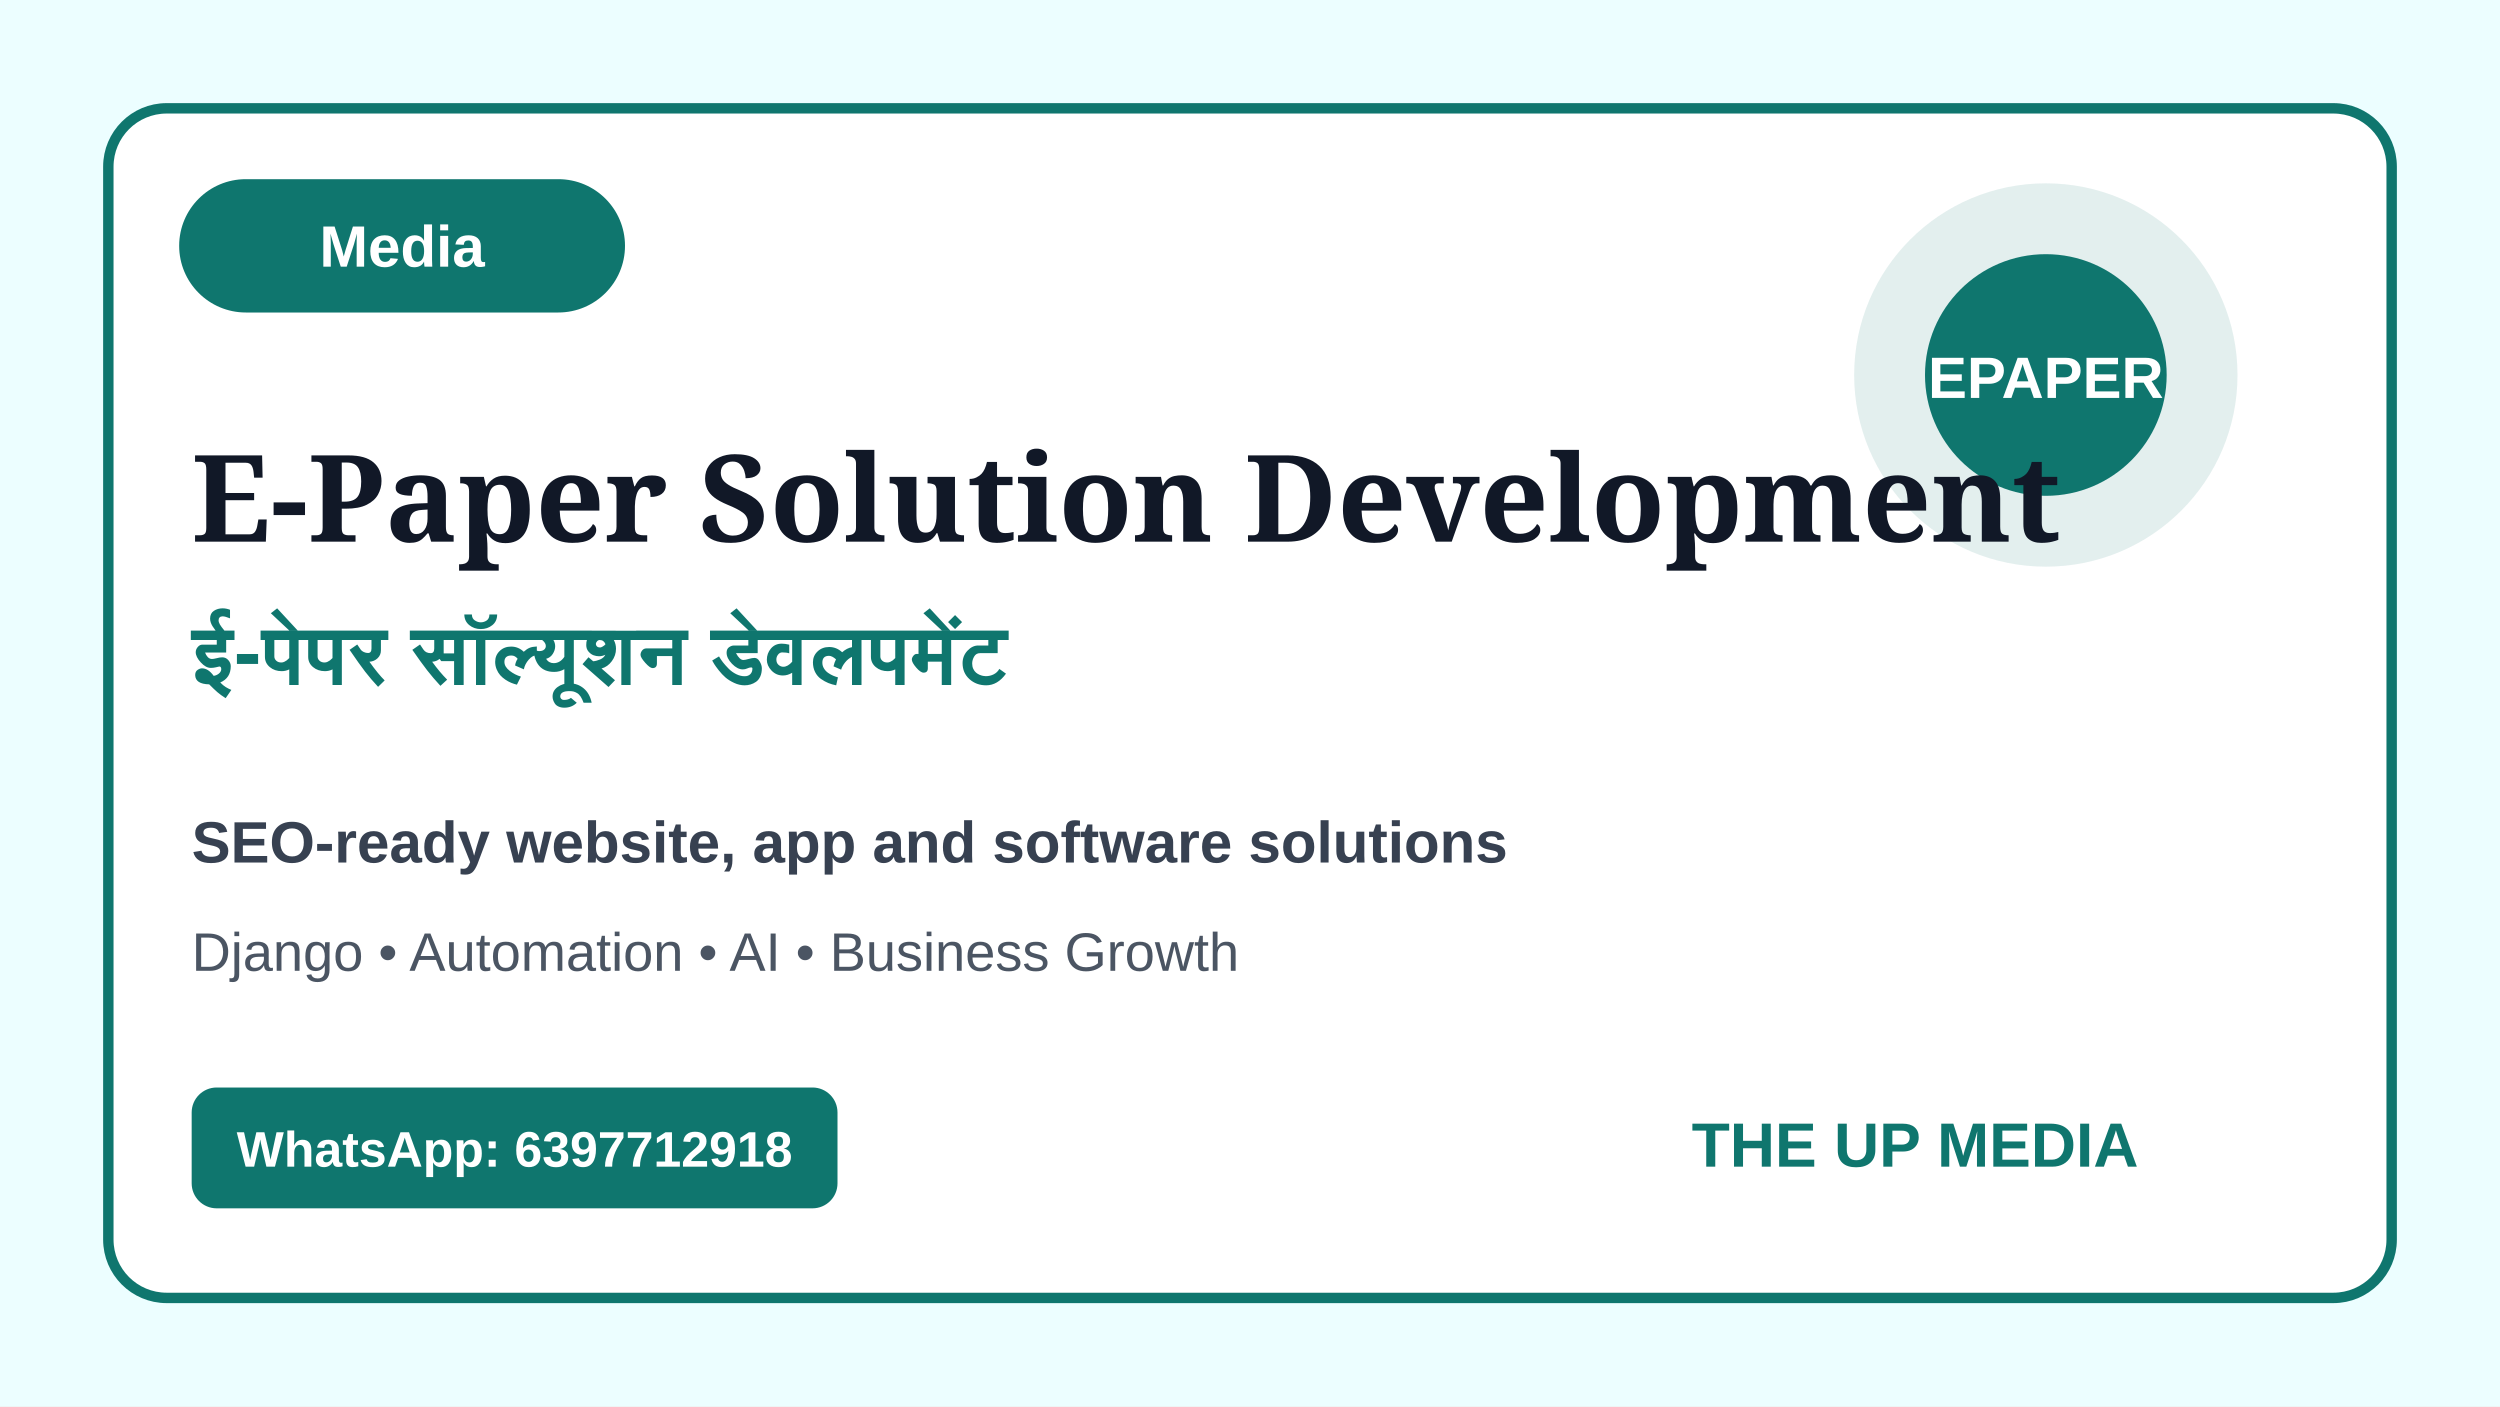
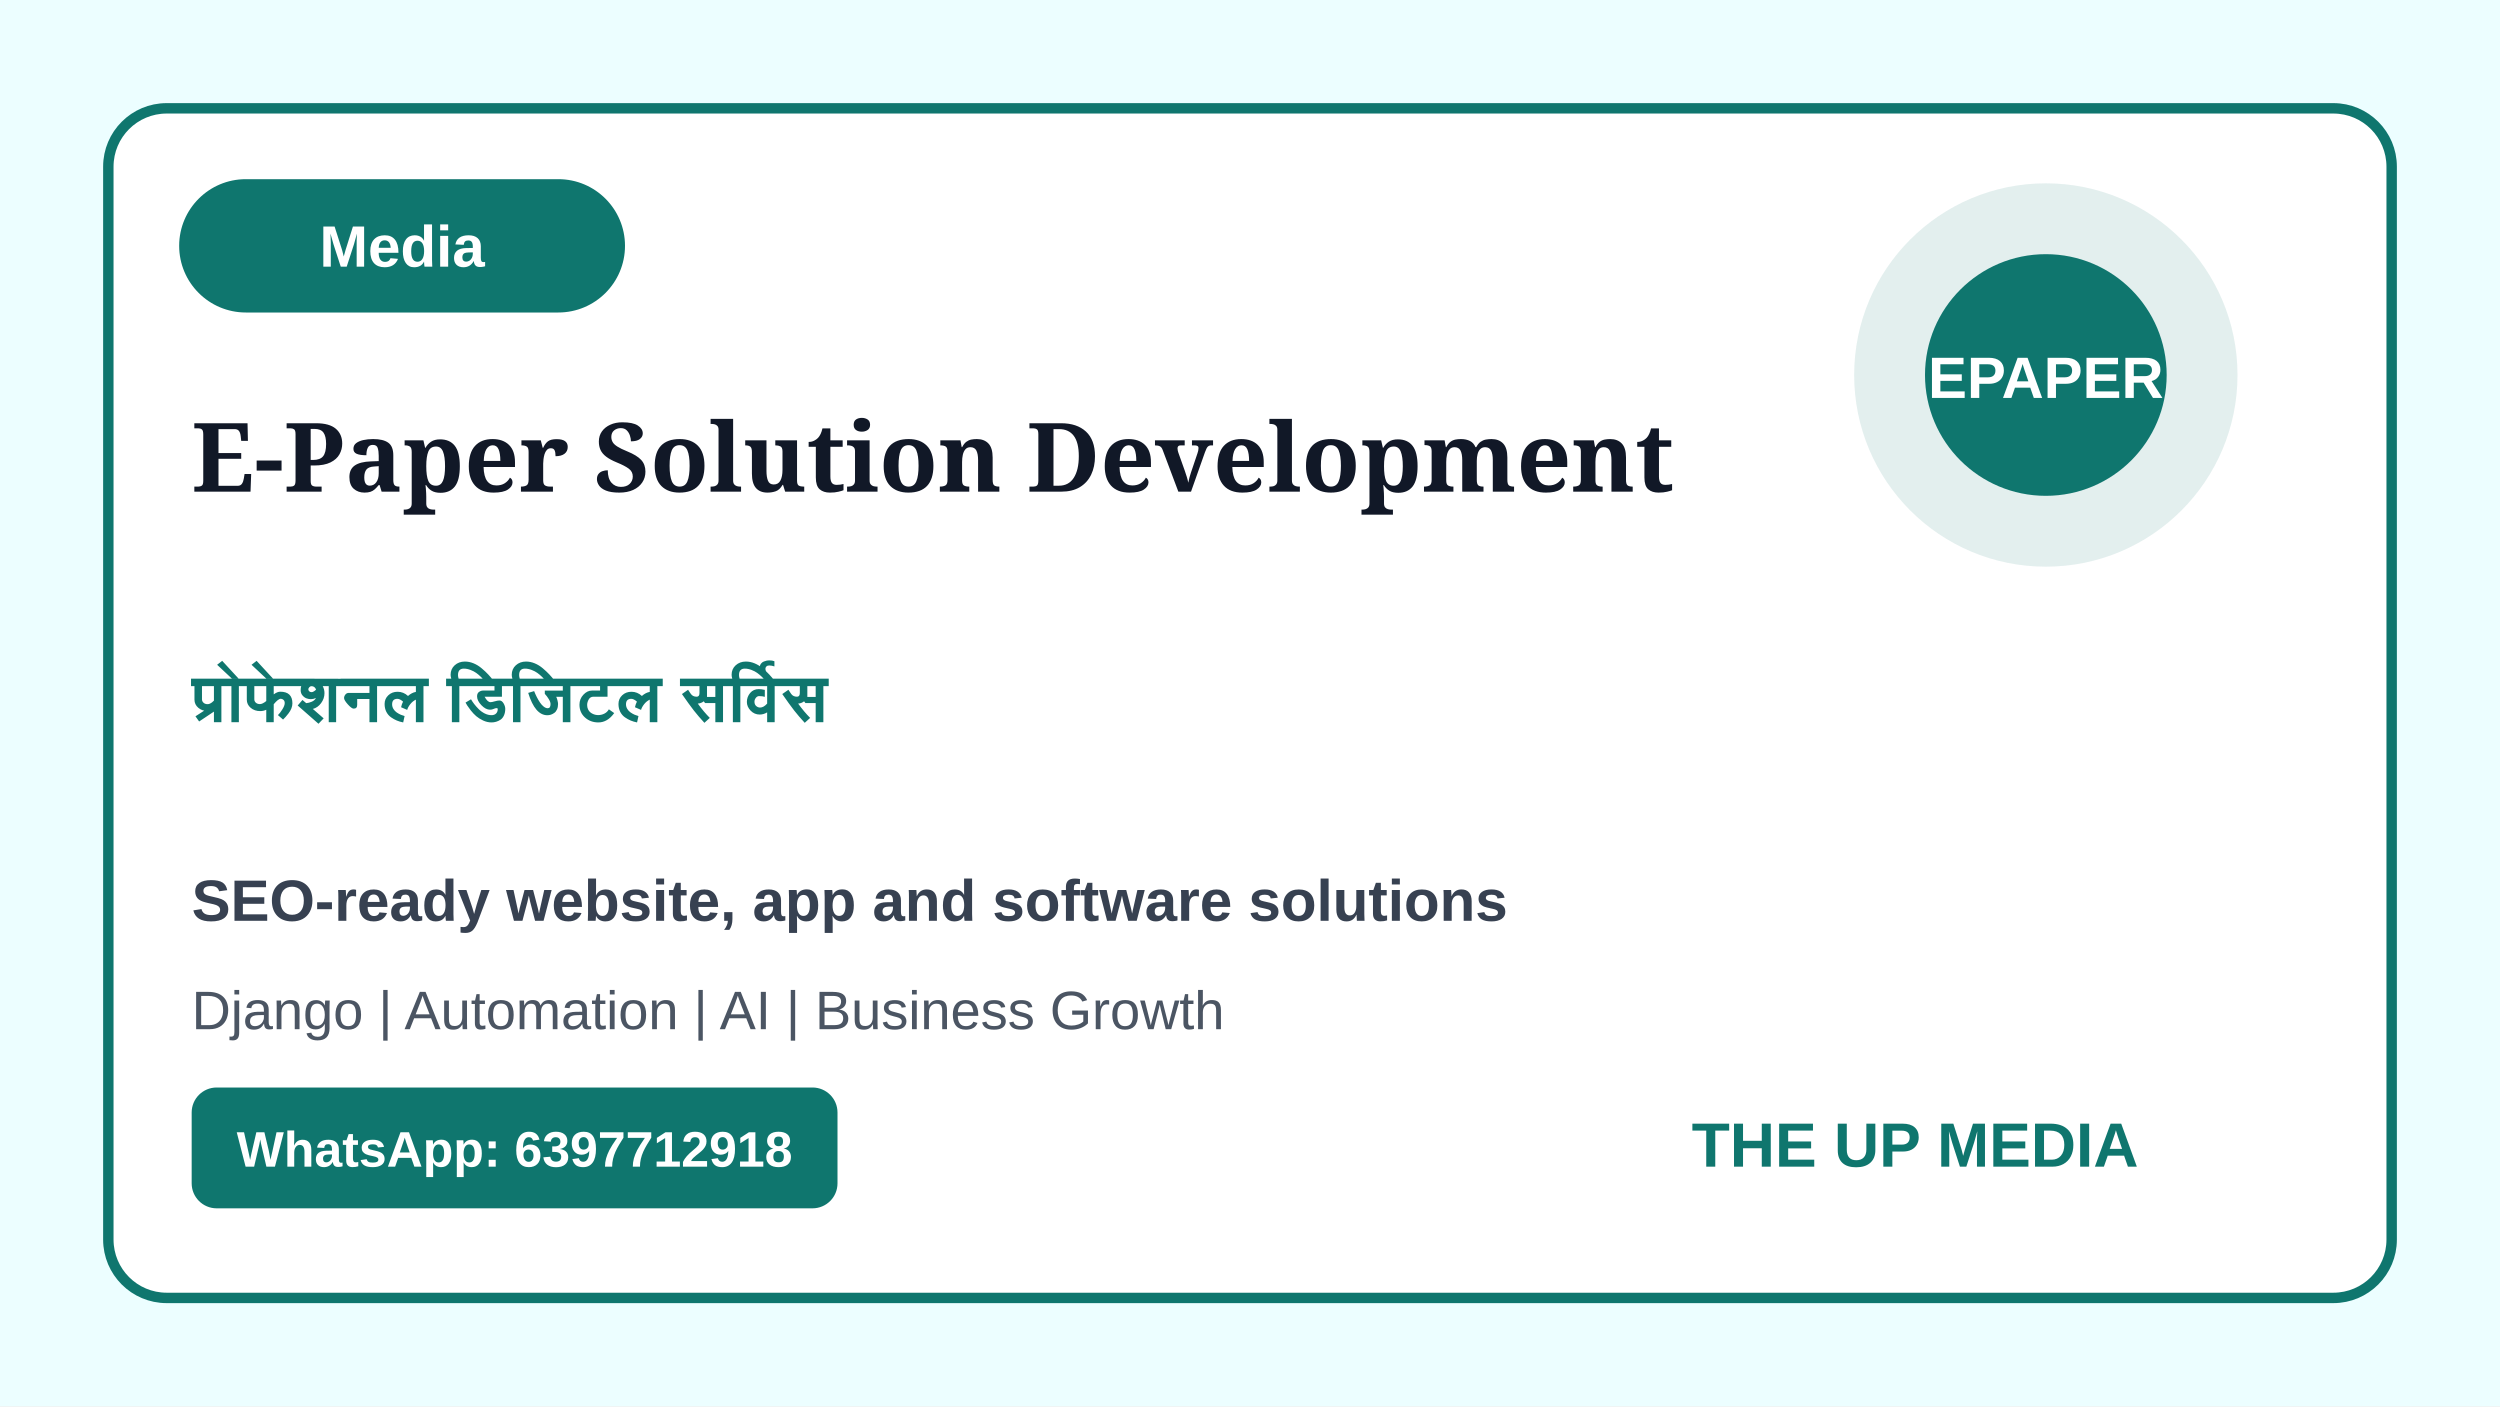
<svg xmlns="http://www.w3.org/2000/svg" width="1200" height="675" viewBox="0 0 1200 675" role="img" aria-label="E-Paper Solution Development">
  <rect width="1200" height="675" fill="#ecfeff" />
  <rect x="52" y="52" width="1096" height="571" rx="28" fill="#ffffff" stroke="#0f766e" stroke-width="5" />
  <rect x="86" y="86" width="214" height="64" rx="32" fill="#0f766e" />
  <text x="193" y="128" text-anchor="middle" font-family="Arial, sans-serif" font-size="28" font-weight="800" fill="#ffffff">Media</text>
  <circle cx="982" cy="180" r="92" fill="#0f766e" opacity="0.12" />
  <circle cx="982" cy="180" r="58" fill="#0f766e" />
  <text x="982" y="191" text-anchor="middle" font-family="Arial, sans-serif" font-size="28" font-weight="900" fill="#ffffff">EPAPER</text>
-   <text x="92" y="260" font-family="Georgia, serif" font-size="58" font-weight="900" fill="#111827">E-Paper Solution Development</text>
-   <text x="92" y="328" font-family="Arial, sans-serif" font-size="40" font-weight="800" fill="#0f766e">ई-पेपर सॉल्यूशन डेवलपमेंट</text>
-   <text x="92" y="414" font-family="Arial, sans-serif" font-size="28" font-weight="700" fill="#374151">SEO-ready website, app and software solutions</text>
-   <text x="92" y="466" font-family="Arial, sans-serif" font-size="26" fill="#4b5563">Django • Automation • AI • Business Growth</text>
+   <text y="236" font-family="Georgia, serif" font-size="46" font-weight="900" fill="#111827">
+     <tspan x="92" dy="0">E-Paper Solution Development</tspan>
+   </text>
+   <text y="346" font-family="Arial, sans-serif" font-size="32" font-weight="800" fill="#0f766e">
+     <tspan x="92" dy="0">प्रोफेशनल डिजिटल सर्विस</tspan>
+   </text>
+   <text x="92" y="442" font-family="Arial, sans-serif" font-size="28" font-weight="700" fill="#374151">SEO-ready website, app and software solutions</text>
+   <text x="92" y="494" font-family="Arial, sans-serif" font-size="26" fill="#4b5563">Django | Automation | AI | Business Growth</text>
  <rect x="92" y="522" width="310" height="58" rx="12" fill="#0f766e" />
  <text x="247" y="560" text-anchor="middle" font-family="Arial, sans-serif" font-size="24" font-weight="800" fill="#ffffff">WhatsApp: 6397712918</text>
  <text x="812" y="560" font-family="Arial, sans-serif" font-size="30" font-weight="900" fill="#0f766e">THE UP MEDIA</text>
</svg>
